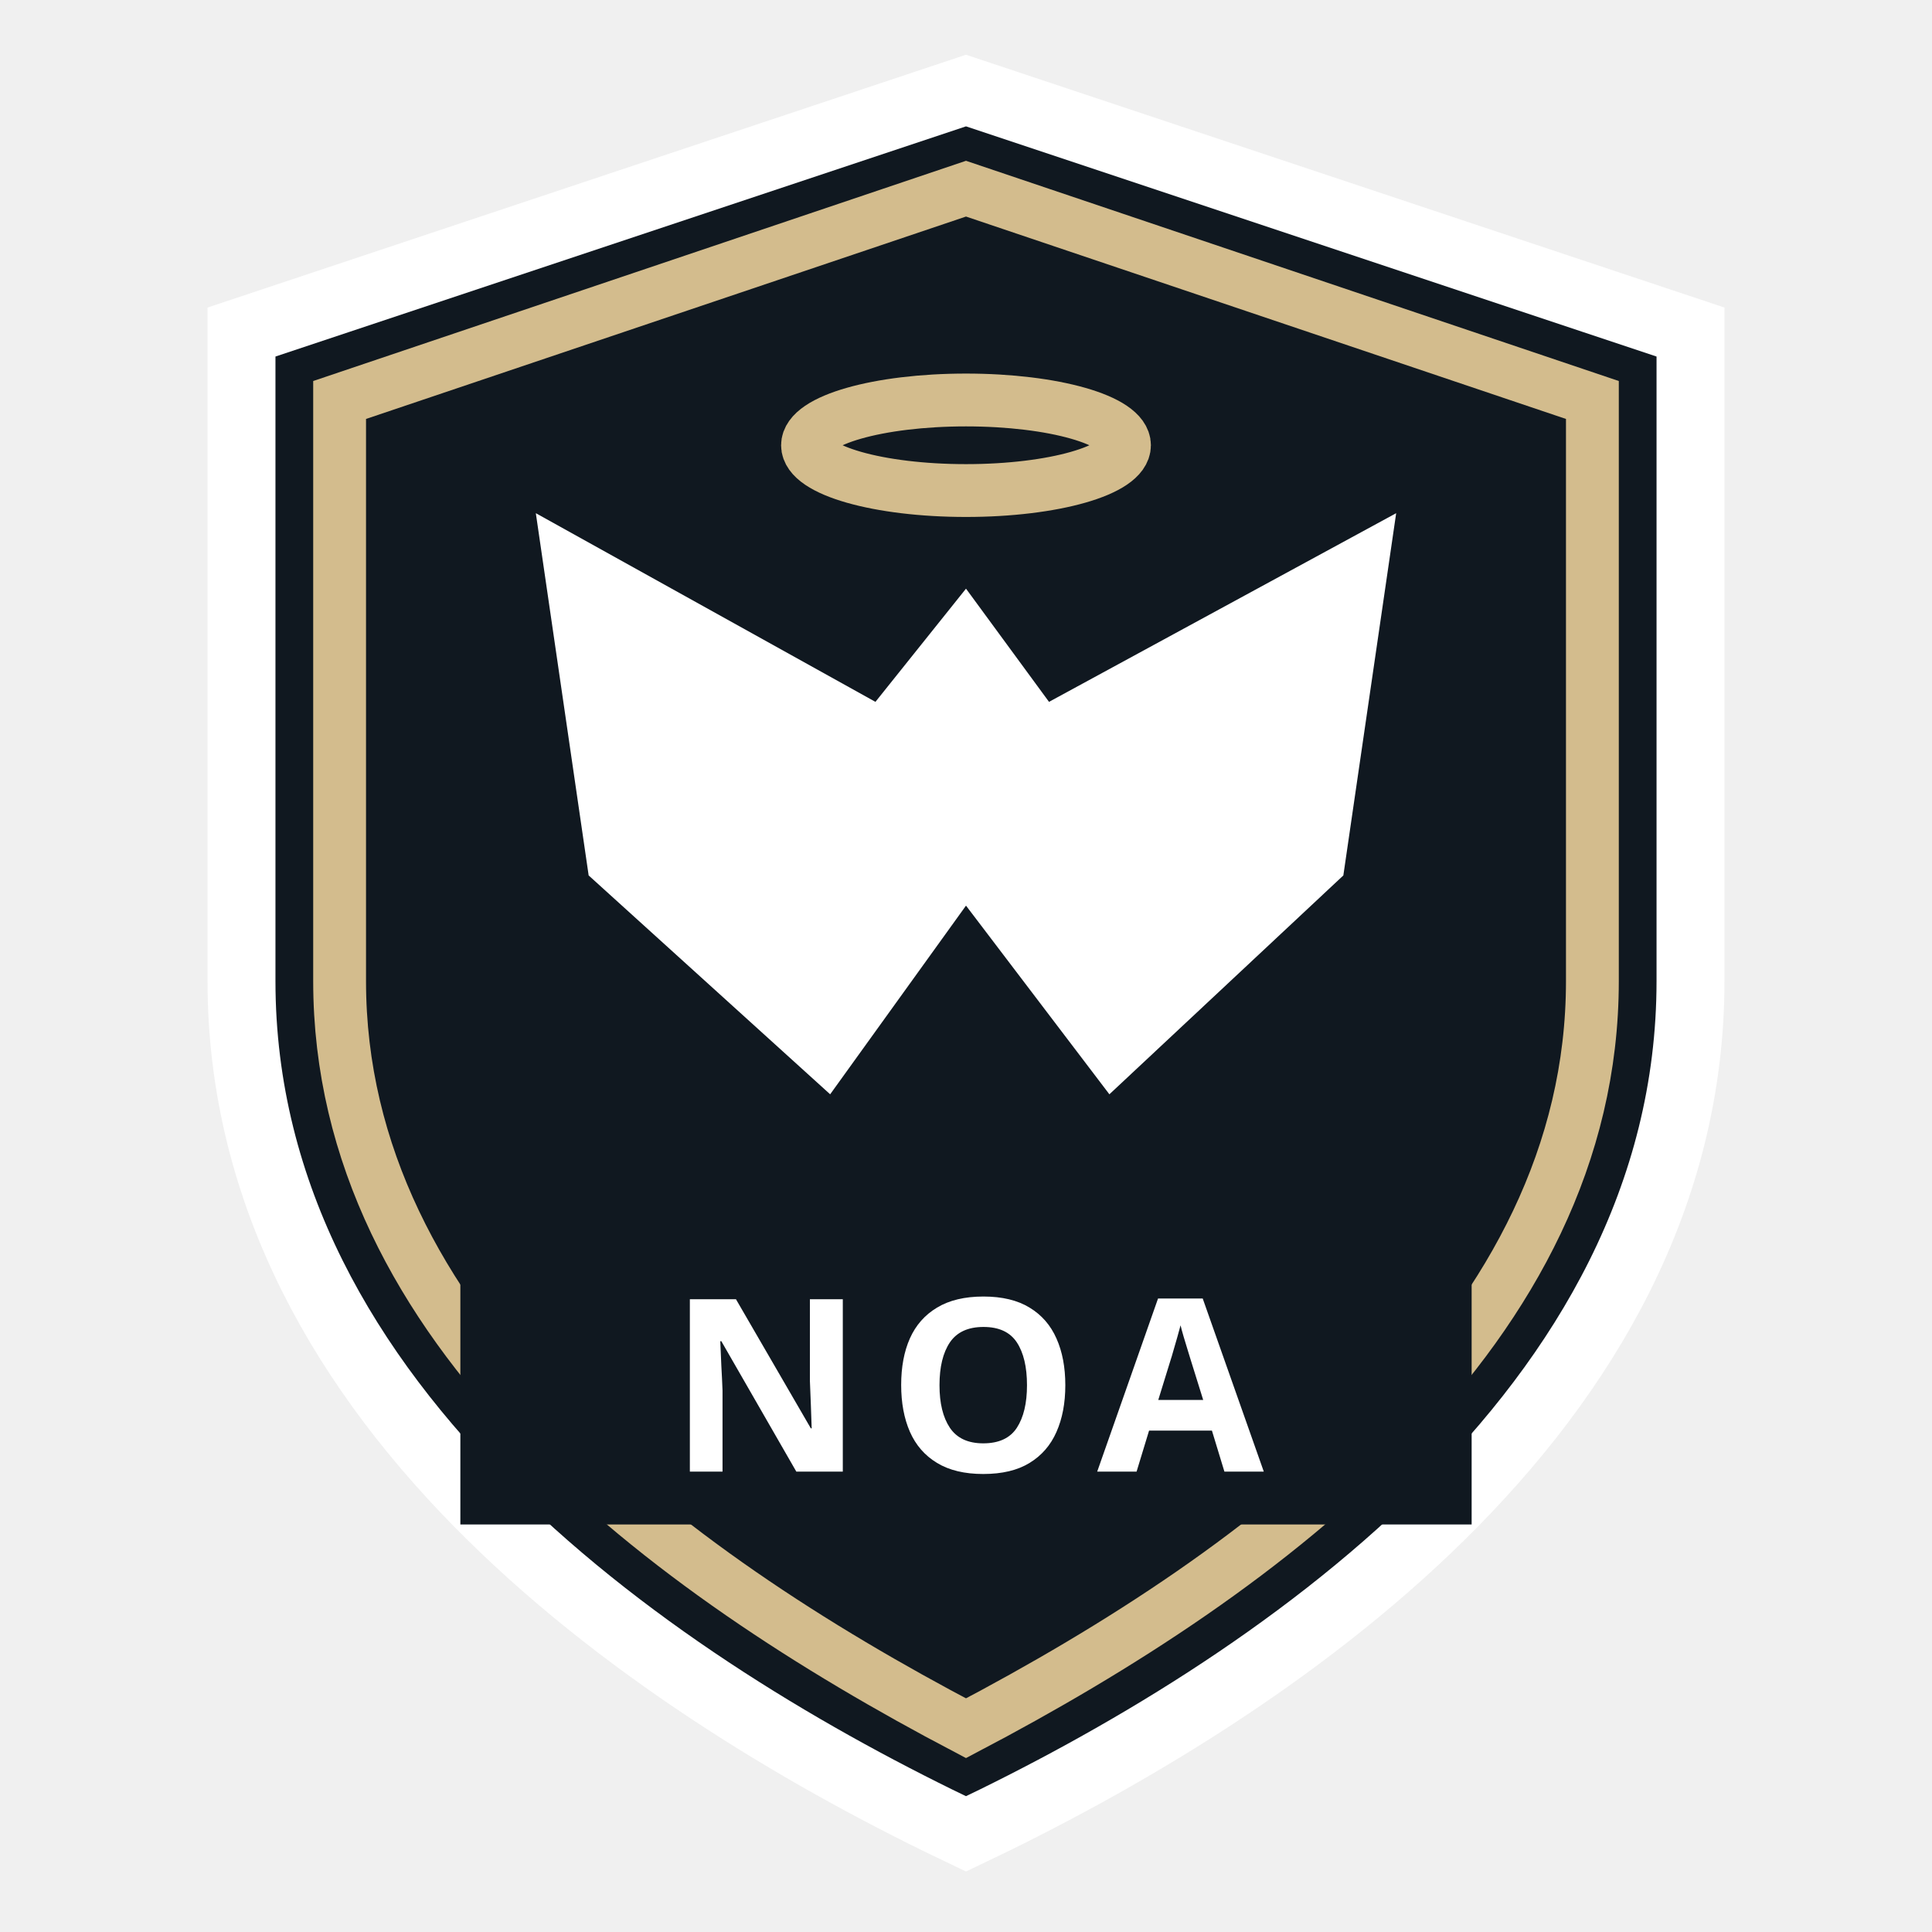
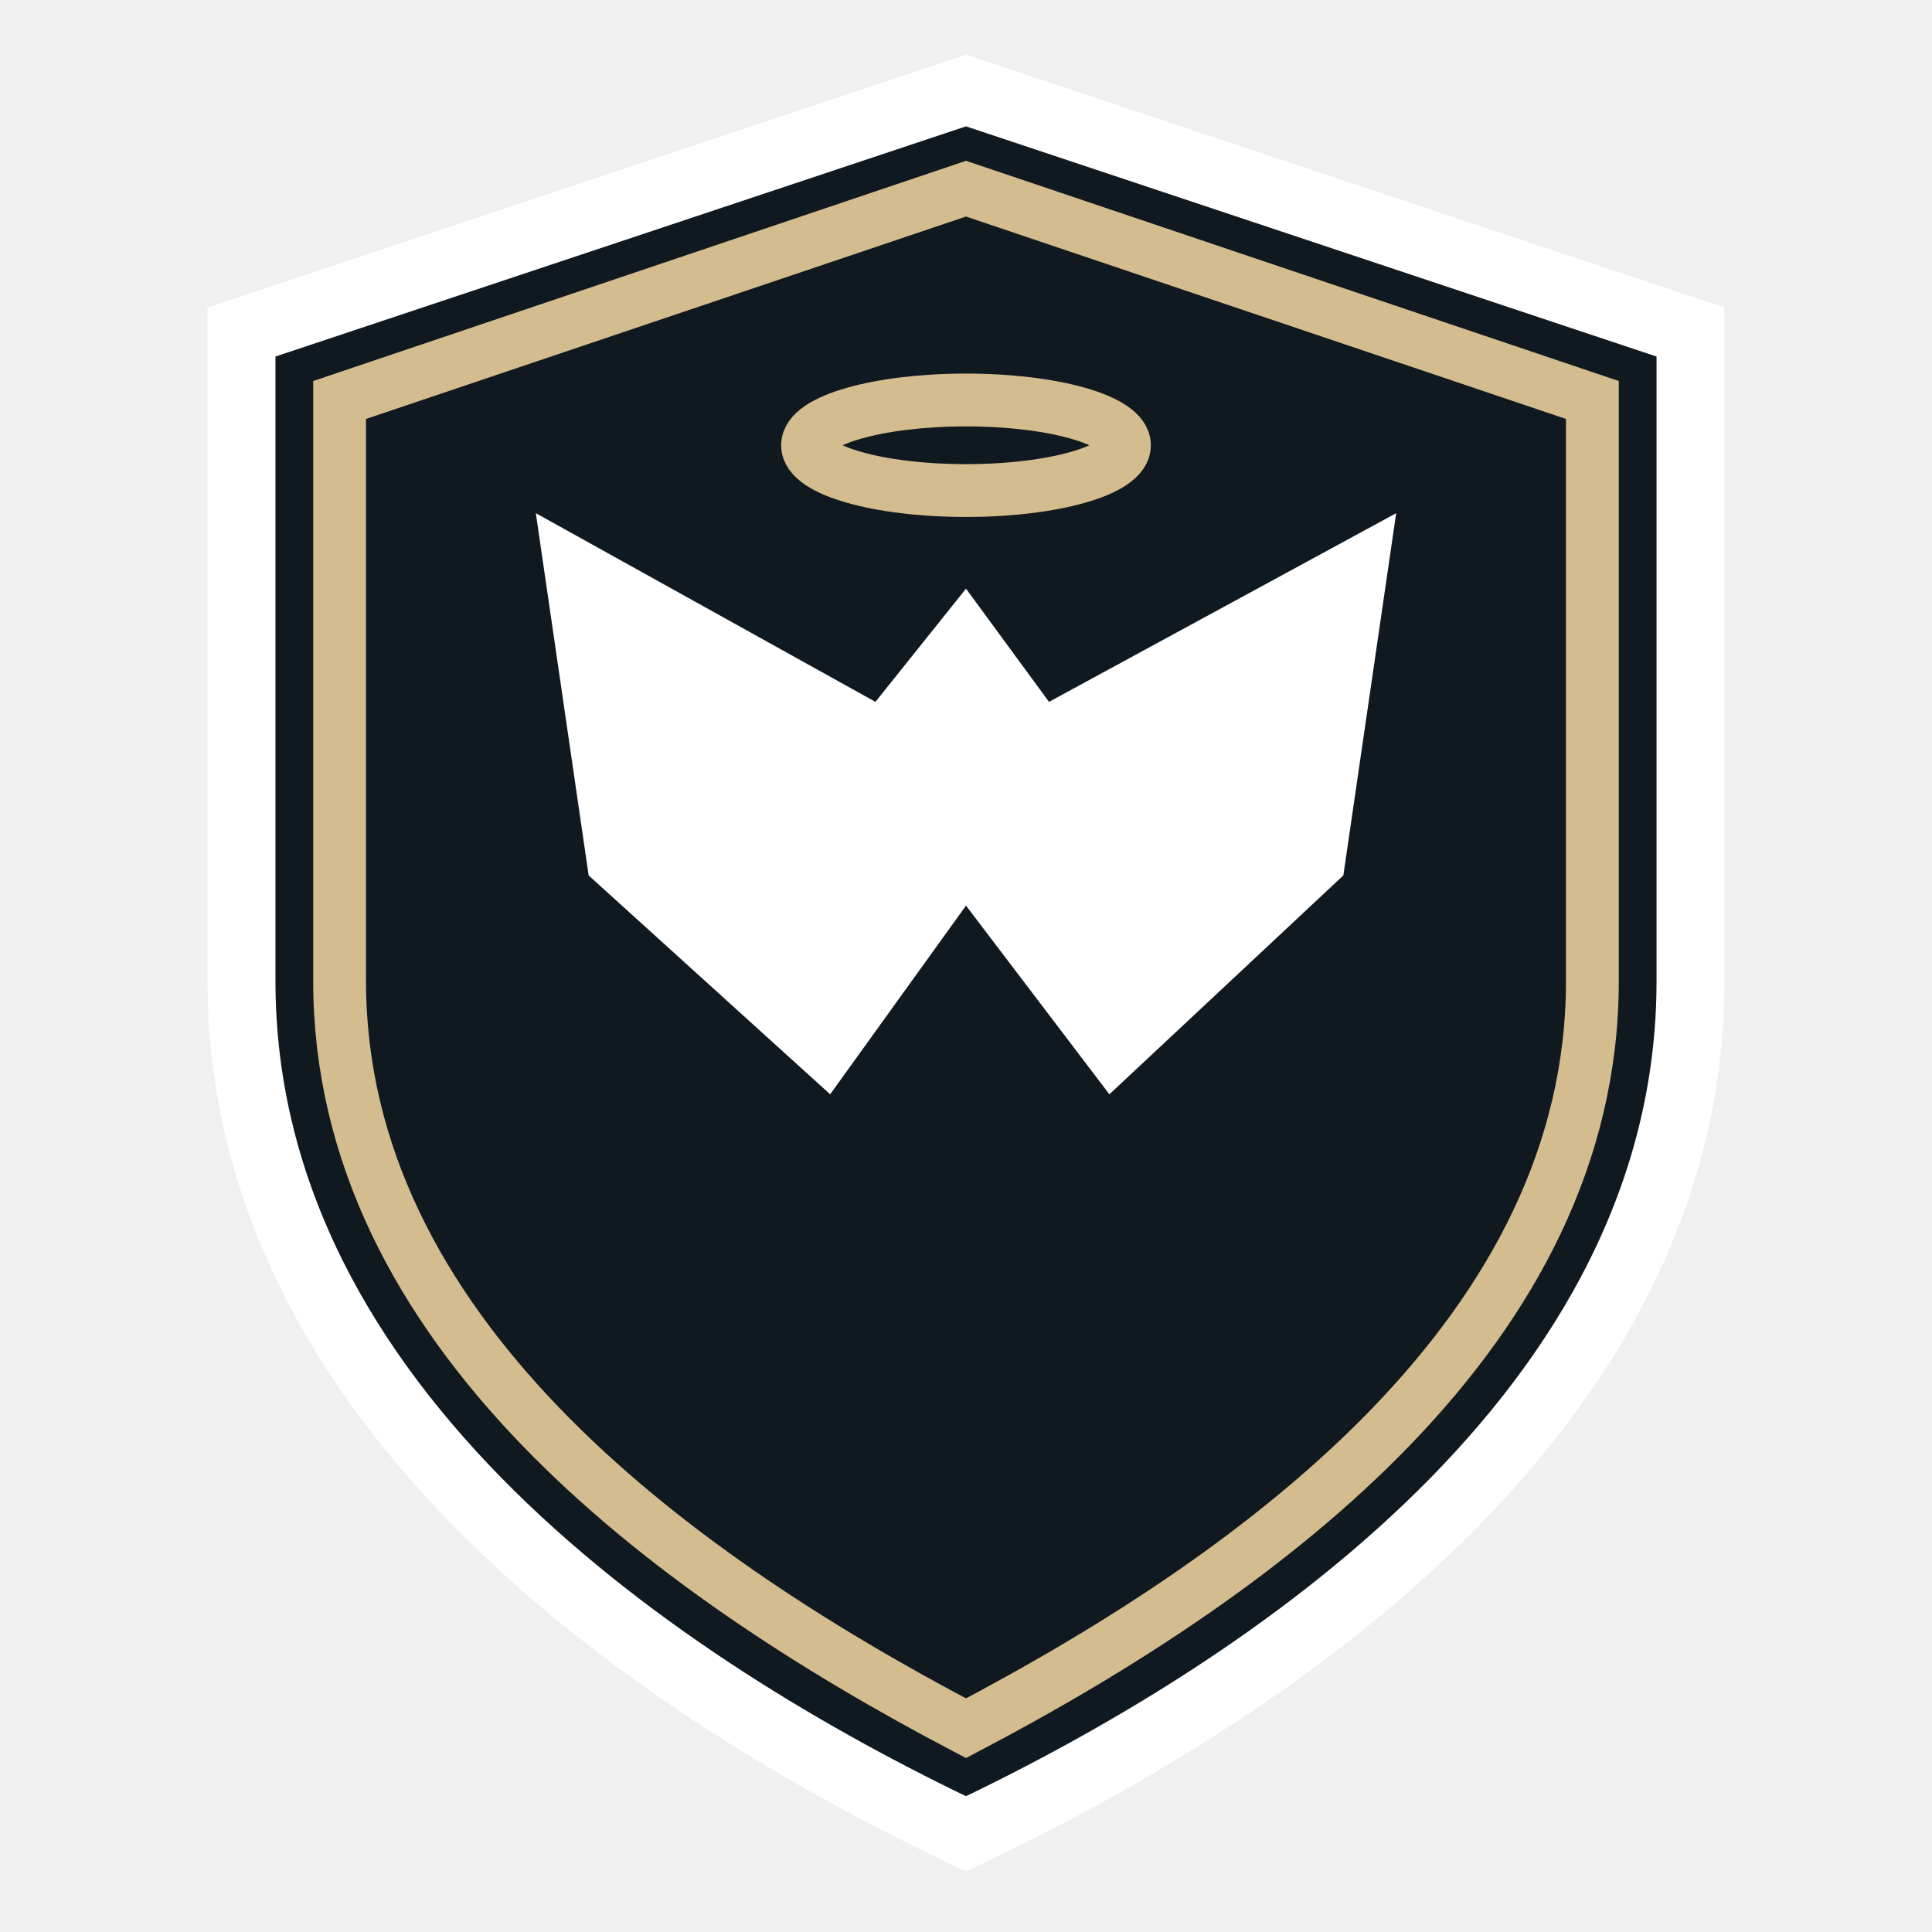
<svg xmlns="http://www.w3.org/2000/svg" width="512" height="512" viewBox="0 0 256 256">
  <path d="M128 12 224 44v86c0 57-56 94-96 113-40-19-96-56-96-113V44Z" fill="#101820" stroke="#ffffff" stroke-width="9" />
  <path d="M128 25 211 53v77c0 46-43 78-83 99-40-21-83-53-83-99V53Z" fill="none" stroke="#d3bc8d" stroke-width="7" />
  <g fill="#ffffff" stroke-linejoin="round" stroke-linecap="round">
    <ellipse cx="128" cy="59" rx="21" ry="6" fill="none" stroke="#d3bc8d" stroke-width="7" />
    <path d="m116 93-45-25 7 48 32 29 18-25 19 25 31-29 7-48-46 25-11-15Z" />
  </g>
-   <path d="M61 165h134v37H61Z" fill="#101820" />
-   <text x="128" y="195" text-anchor="middle" font-family="sans-serif" font-size="32" font-weight="900" letter-spacing="3" fill="#ffffff">NOA</text>
</svg>
